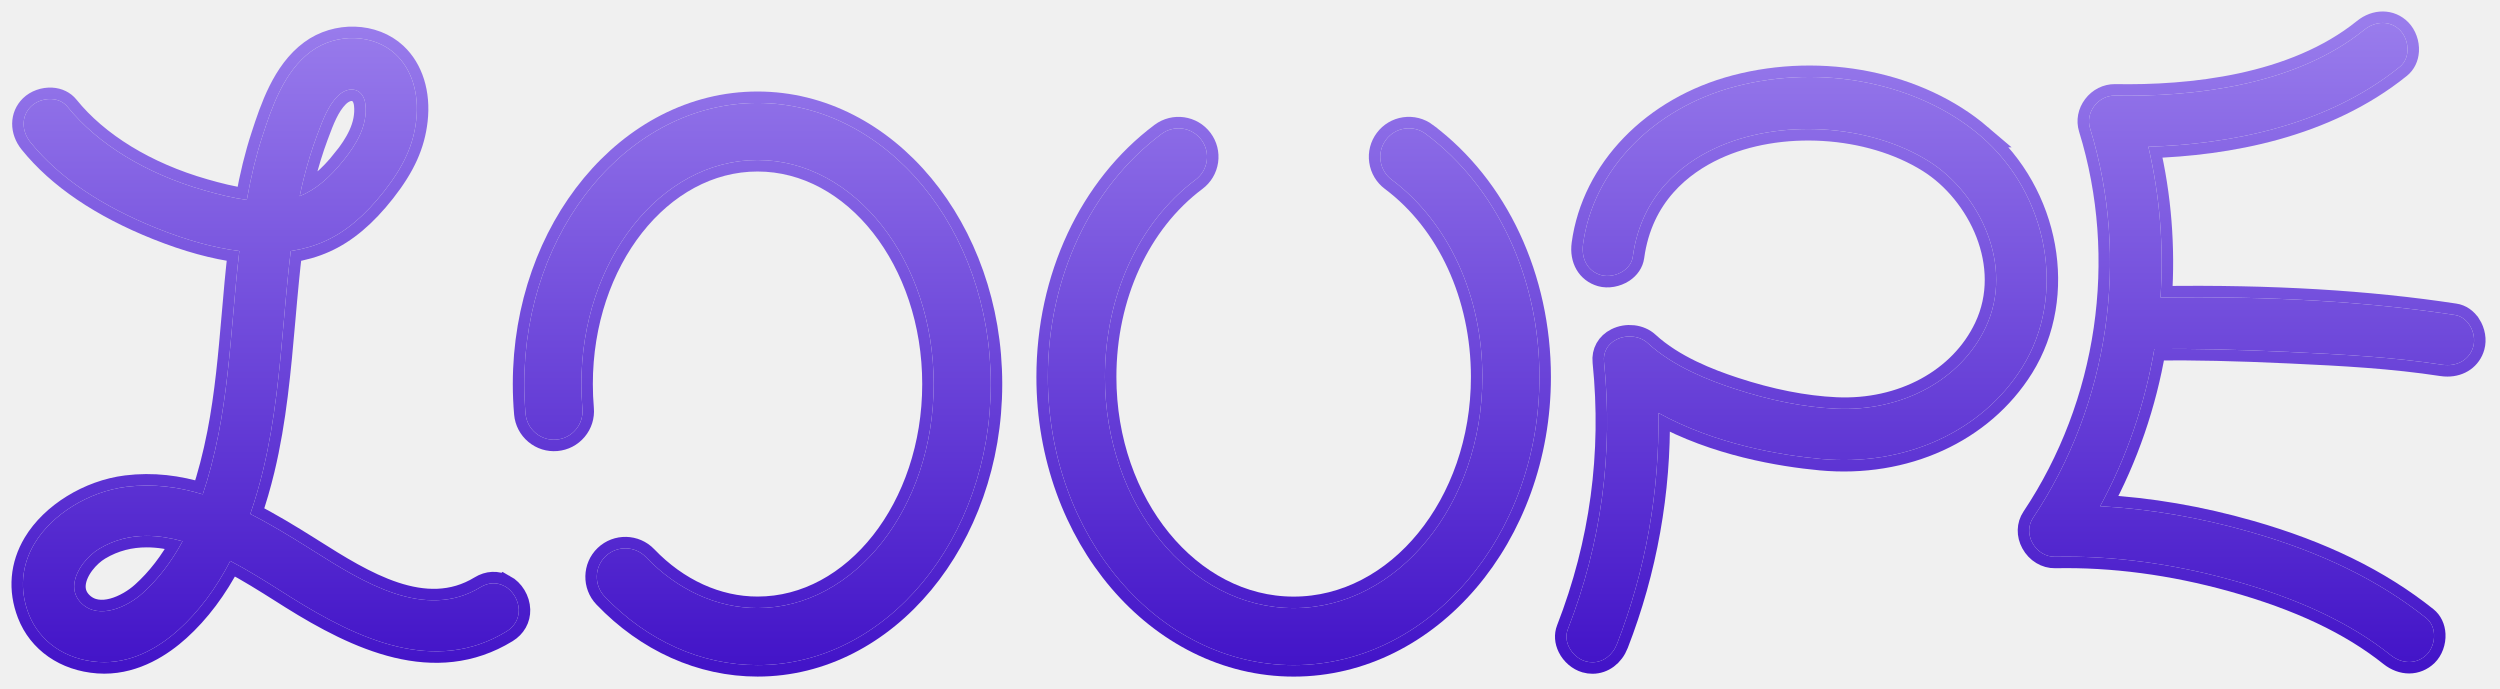
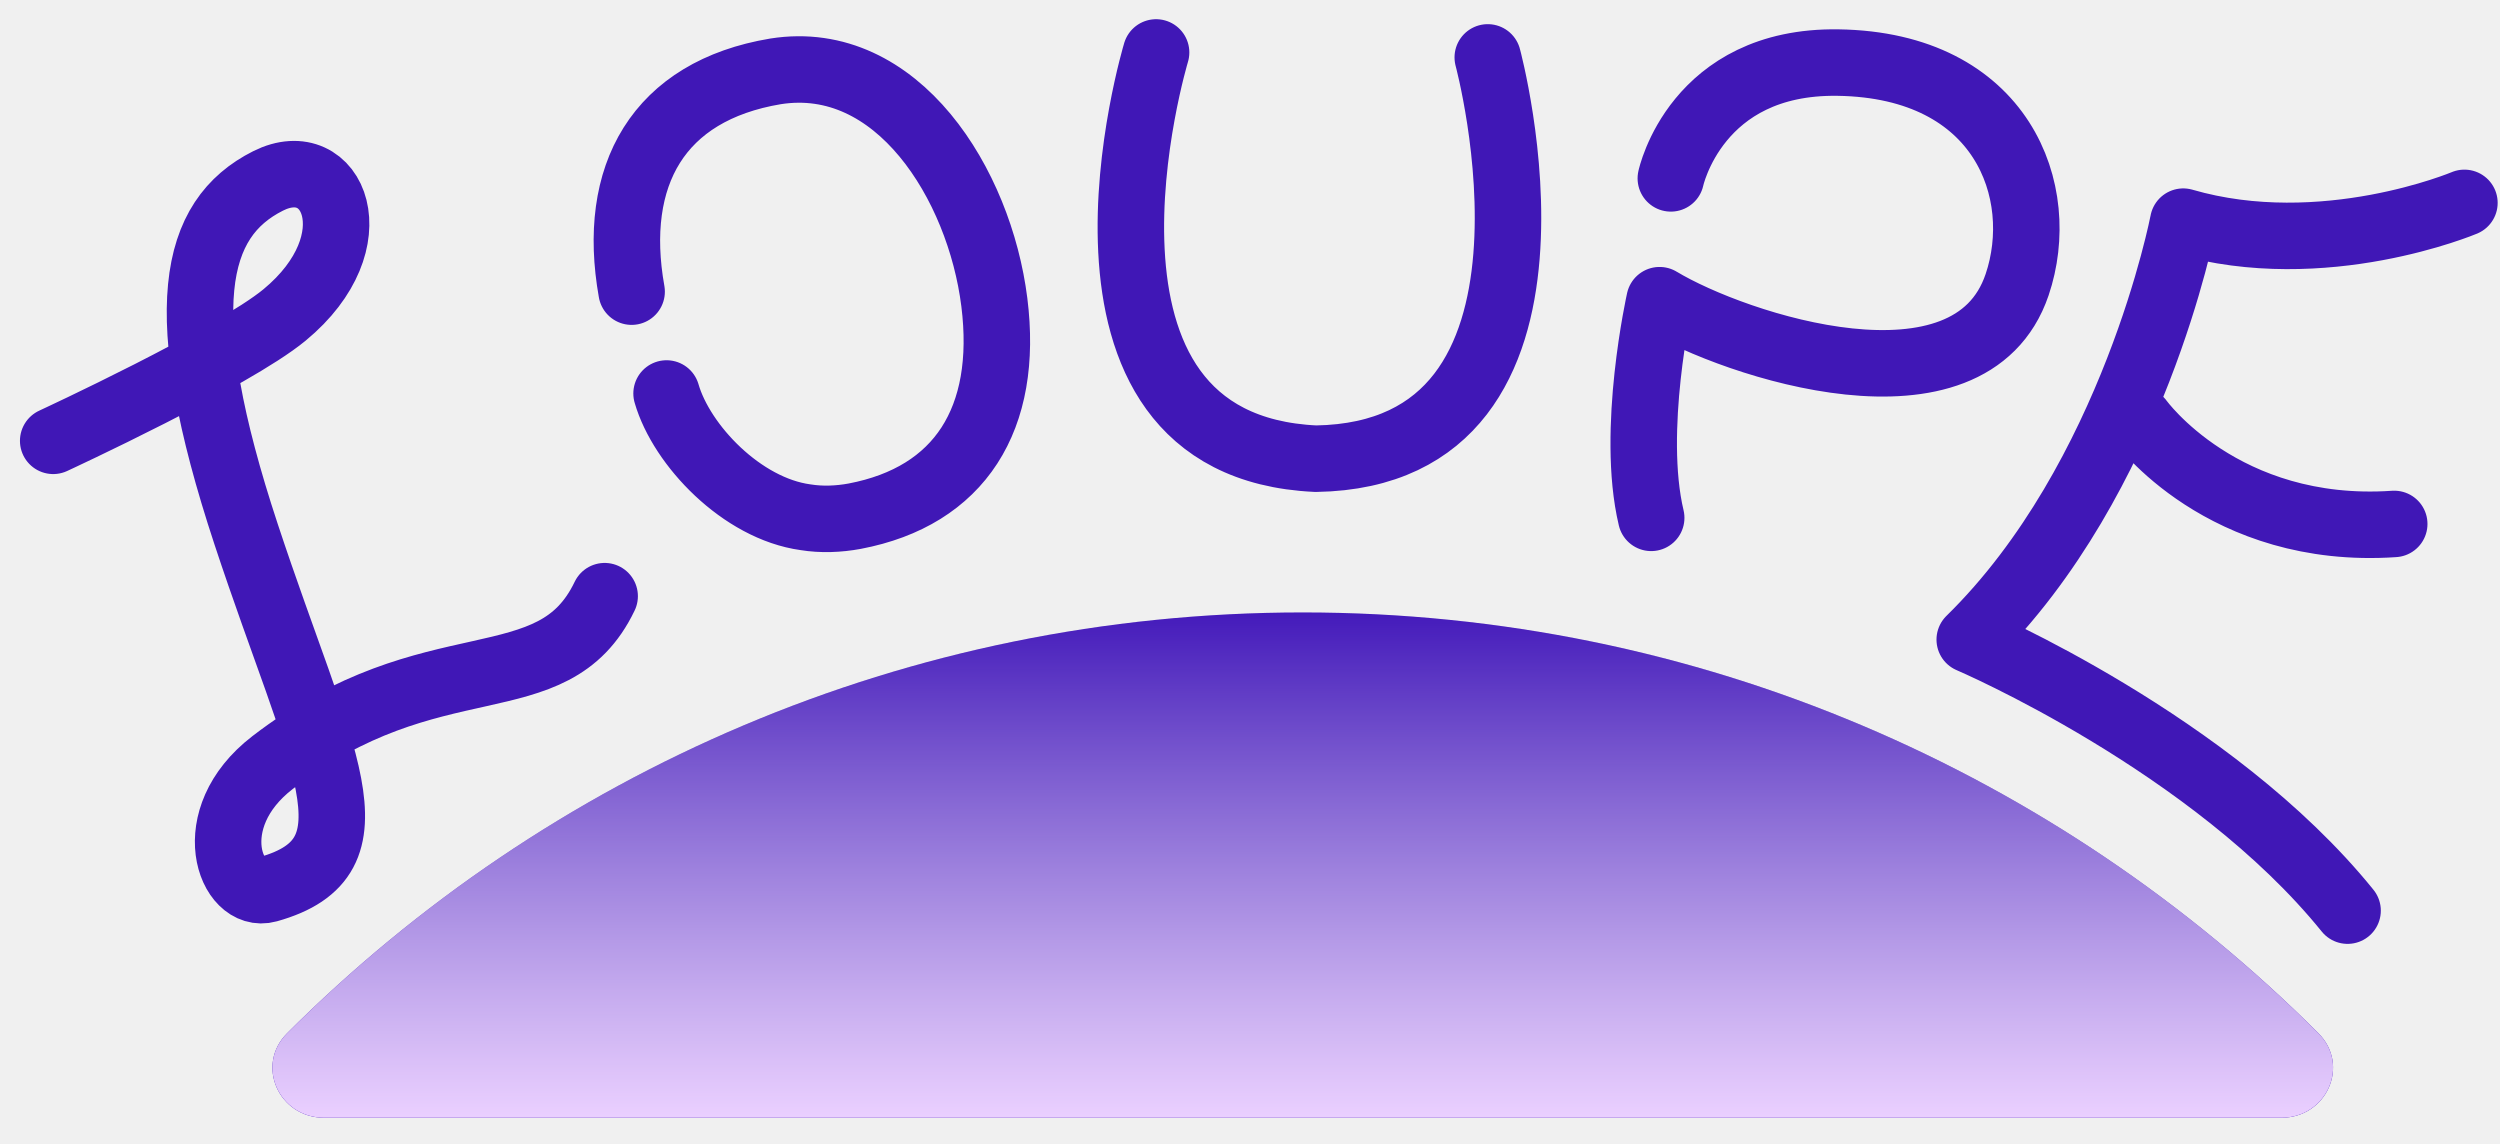
- <svg xmlns="http://www.w3.org/2000/svg" width="109" height="30" viewBox="0 0 109 30" fill="none">
-   <mask id="path-1-outside-1_2117_31" maskUnits="userSpaceOnUse" x="0" y="0" width="109" height="30" fill="black">
-     <rect fill="white" width="109" height="30" />
-     <path d="M62.171 5.842C61.904 5.643 61.577 5.56 61.247 5.607C60.919 5.654 60.628 5.827 60.429 6.094C60.23 6.36 60.146 6.687 60.194 7.017C60.241 7.345 60.414 7.636 60.68 7.836C63.155 9.688 64.632 12.903 64.632 16.438C64.632 21.992 60.94 26.512 56.404 26.512C51.867 26.512 48.175 21.992 48.175 16.438C48.175 12.903 49.652 9.688 52.127 7.836C52.393 7.636 52.566 7.345 52.614 7.017C52.661 6.688 52.578 6.36 52.379 6.094C51.968 5.544 51.187 5.432 50.637 5.844C47.537 8.163 45.687 12.124 45.687 16.438C45.687 23.365 50.495 29 56.404 29C62.312 29 67.12 23.365 67.12 16.438C67.12 12.123 65.27 8.163 62.171 5.844V5.842Z" />
-     <path d="M107.672 14.175C107.514 13.928 107.285 13.77 107.028 13.732C103.242 13.155 99.035 12.906 94.197 12.972C94.347 10.775 94.175 8.556 93.668 6.398C97.104 6.291 101.382 5.536 104.628 2.917C104.83 2.754 104.95 2.508 104.967 2.221C104.987 1.889 104.862 1.545 104.644 1.321C104.231 0.899 103.585 0.893 103.074 1.306C100.006 3.78 95.473 4.228 92.208 4.167C91.865 4.165 91.529 4.33 91.31 4.622C91.092 4.911 91.025 5.264 91.126 5.591C92.88 11.272 91.951 17.624 88.64 22.581C88.426 22.902 88.416 23.31 88.614 23.671C88.821 24.052 89.202 24.283 89.605 24.275C92.11 24.224 94.708 24.57 97.326 25.298C100.232 26.106 102.492 27.173 104.231 28.561C104.485 28.762 104.766 28.863 105.039 28.863C105.311 28.863 105.584 28.757 105.798 28.548C106.015 28.334 106.141 27.993 106.124 27.659C106.109 27.365 105.988 27.112 105.784 26.949C103.727 25.308 101.216 24.08 98.108 23.192C95.909 22.563 93.716 22.188 91.565 22.071C92.728 19.932 93.521 17.608 93.929 15.217C95.637 15.197 97.491 15.239 99.828 15.347C102.193 15.456 104.327 15.573 106.477 15.902C106.557 15.914 106.634 15.919 106.71 15.919C107.254 15.919 107.69 15.616 107.833 15.117C107.918 14.822 107.857 14.461 107.674 14.176L107.672 14.175Z" />
-     <path d="M86.352 5.924C83.656 3.62 79.464 2.773 75.672 3.768C72.072 4.712 69.462 7.409 69.021 10.642C68.932 11.301 69.24 11.833 69.806 11.995C70.101 12.079 70.476 12.013 70.761 11.828C71.003 11.668 71.156 11.442 71.191 11.189C71.557 8.499 73.336 7.139 74.765 6.471C77.57 5.16 81.497 5.398 84.103 7.035C86.288 8.407 87.854 11.566 86.574 14.276C85.494 16.564 82.931 17.954 80.044 17.819C78.667 17.754 77.174 17.459 75.603 16.942C74.529 16.588 72.971 15.997 71.84 14.958C71.497 14.643 70.924 14.579 70.477 14.803C70.095 14.994 69.891 15.358 69.935 15.774C70.345 19.771 69.815 23.695 68.357 27.439C68.262 27.682 68.281 27.957 68.409 28.214C68.556 28.512 68.833 28.749 69.132 28.834C69.233 28.863 69.334 28.876 69.432 28.876C69.891 28.876 70.309 28.574 70.504 28.07C71.749 24.873 72.361 21.433 72.306 18.003C74.79 19.379 77.66 19.849 79.381 20.01C83.051 20.353 86.422 18.818 88.175 16.005C90.119 12.888 89.317 8.46 86.351 5.924H86.352Z" />
-     <path d="M33.028 4.49C27.42 4.49 22.858 9.987 22.858 16.744C22.858 17.175 22.877 17.609 22.914 18.035C22.943 18.366 23.1 18.667 23.355 18.881C23.61 19.095 23.932 19.196 24.262 19.167C24.593 19.138 24.893 18.983 25.107 18.728C25.321 18.474 25.423 18.15 25.394 17.819C25.363 17.465 25.348 17.103 25.348 16.744C25.348 11.359 28.793 6.978 33.029 6.978C37.264 6.978 40.709 11.359 40.709 16.744C40.709 22.13 37.264 26.51 33.029 26.51C31.262 26.51 29.534 25.721 28.164 24.291C27.69 23.796 26.9 23.778 26.404 24.252C25.909 24.726 25.892 25.516 26.366 26.012C28.21 27.939 30.576 28.999 33.029 28.999C38.636 28.999 43.198 23.502 43.198 16.744C43.198 9.987 38.636 4.49 33.029 4.49H33.028Z" />
-     <path d="M21.994 25.555C21.664 25.376 21.292 25.392 20.949 25.602C18.526 27.084 15.813 25.373 13.633 23.997L13.467 23.892C12.617 23.358 11.77 22.844 10.913 22.409C11.124 21.801 11.312 21.155 11.477 20.473C11.993 18.328 12.19 16.104 12.379 13.951C12.43 13.368 12.483 12.764 12.542 12.172C12.579 11.795 12.623 11.383 12.677 10.945C13.206 10.864 13.699 10.724 14.155 10.52C15.067 10.114 15.914 9.401 16.745 8.343C17.608 7.242 18.027 6.314 18.148 5.238C18.279 4.069 17.952 3.023 17.25 2.366C16.296 1.473 14.672 1.42 13.555 2.247C12.361 3.129 11.834 4.739 11.449 5.915C11.172 6.759 10.95 7.659 10.761 8.717C10.127 8.628 9.49 8.467 8.901 8.297C6.37 7.573 4.255 6.28 2.946 4.658C2.783 4.456 2.537 4.336 2.252 4.32C1.92 4.301 1.575 4.423 1.351 4.642C0.929 5.055 0.923 5.701 1.336 6.212C2.557 7.725 4.418 8.988 6.867 9.965C8.158 10.48 9.349 10.807 10.435 10.946C10.326 11.878 10.243 12.818 10.165 13.733C10.017 15.434 9.865 17.194 9.532 18.896C9.341 19.867 9.111 20.752 8.84 21.553C7.769 21.225 6.666 21.081 5.508 21.225C3.877 21.429 2.269 22.421 1.508 23.692C0.934 24.651 0.845 25.713 1.249 26.762C1.716 27.972 2.845 28.757 4.271 28.862C4.363 28.868 4.455 28.872 4.546 28.872C5.922 28.872 7.06 28.115 7.789 27.457C8.662 26.668 9.415 25.666 10.041 24.457C10.832 24.873 11.585 25.348 12.263 25.776C12.414 25.871 12.56 25.964 12.703 26.054C15.588 27.858 18.958 29.444 22.087 27.529C22.435 27.317 22.629 26.972 22.619 26.584C22.608 26.163 22.357 25.749 21.997 25.552L21.994 25.555ZM15.008 6.951C14.364 7.766 13.737 8.286 13.067 8.552C13.119 8.302 13.176 8.051 13.238 7.801C13.405 7.131 13.601 6.494 13.821 5.907L13.852 5.825C14.065 5.253 14.307 4.604 14.722 4.193C14.912 4.003 15.128 3.903 15.331 3.903C15.396 3.903 15.458 3.913 15.519 3.934C15.745 4.013 15.896 4.236 15.931 4.546C16.04 5.505 15.497 6.335 15.009 6.952L15.008 6.951ZM6.217 25.863C5.569 26.447 4.325 27.047 3.558 26.309C3.311 26.07 3.204 25.779 3.242 25.444C3.312 24.831 3.842 24.216 4.328 23.925C4.99 23.529 5.687 23.365 6.396 23.365C6.914 23.365 7.438 23.452 7.96 23.599C7.466 24.51 6.887 25.261 6.217 25.863Z" />
-   </mask>
-   <path d="M62.171 5.842C61.904 5.643 61.577 5.56 61.247 5.607C60.919 5.654 60.628 5.827 60.429 6.094C60.23 6.36 60.146 6.687 60.194 7.017C60.241 7.345 60.414 7.636 60.68 7.836C63.155 9.688 64.632 12.903 64.632 16.438C64.632 21.992 60.94 26.512 56.404 26.512C51.867 26.512 48.175 21.992 48.175 16.438C48.175 12.903 49.652 9.688 52.127 7.836C52.393 7.636 52.566 7.345 52.614 7.017C52.661 6.688 52.578 6.36 52.379 6.094C51.968 5.544 51.187 5.432 50.637 5.844C47.537 8.163 45.687 12.124 45.687 16.438C45.687 23.365 50.495 29 56.404 29C62.312 29 67.12 23.365 67.12 16.438C67.12 12.123 65.27 8.163 62.171 5.844V5.842Z" fill="url(#paint0_linear_2117_31)" />
-   <path d="M107.672 14.175C107.514 13.928 107.285 13.77 107.028 13.732C103.242 13.155 99.035 12.906 94.197 12.972C94.347 10.775 94.175 8.556 93.668 6.398C97.104 6.291 101.382 5.536 104.628 2.917C104.83 2.754 104.95 2.508 104.967 2.221C104.987 1.889 104.862 1.545 104.644 1.321C104.231 0.899 103.585 0.893 103.074 1.306C100.006 3.78 95.473 4.228 92.208 4.167C91.865 4.165 91.529 4.33 91.31 4.622C91.092 4.911 91.025 5.264 91.126 5.591C92.88 11.272 91.951 17.624 88.64 22.581C88.426 22.902 88.416 23.31 88.614 23.671C88.821 24.052 89.202 24.283 89.605 24.275C92.11 24.224 94.708 24.57 97.326 25.298C100.232 26.106 102.492 27.173 104.231 28.561C104.485 28.762 104.766 28.863 105.039 28.863C105.311 28.863 105.584 28.757 105.798 28.548C106.015 28.334 106.141 27.993 106.124 27.659C106.109 27.365 105.988 27.112 105.784 26.949C103.727 25.308 101.216 24.08 98.108 23.192C95.909 22.563 93.716 22.188 91.565 22.071C92.728 19.932 93.521 17.608 93.929 15.217C95.637 15.197 97.491 15.239 99.828 15.347C102.193 15.456 104.327 15.573 106.477 15.902C106.557 15.914 106.634 15.919 106.71 15.919C107.254 15.919 107.69 15.616 107.833 15.117C107.918 14.822 107.857 14.461 107.674 14.176L107.672 14.175Z" fill="url(#paint1_linear_2117_31)" />
-   <path d="M86.352 5.924C83.656 3.62 79.464 2.773 75.672 3.768C72.072 4.712 69.462 7.409 69.021 10.642C68.932 11.301 69.24 11.833 69.806 11.995C70.101 12.079 70.476 12.013 70.761 11.828C71.003 11.668 71.156 11.442 71.191 11.189C71.557 8.499 73.336 7.139 74.765 6.471C77.57 5.16 81.497 5.398 84.103 7.035C86.288 8.407 87.854 11.566 86.574 14.276C85.494 16.564 82.931 17.954 80.044 17.819C78.667 17.754 77.174 17.459 75.603 16.942C74.529 16.588 72.971 15.997 71.84 14.958C71.497 14.643 70.924 14.579 70.477 14.803C70.095 14.994 69.891 15.358 69.935 15.774C70.345 19.771 69.815 23.695 68.357 27.439C68.262 27.682 68.281 27.957 68.409 28.214C68.556 28.512 68.833 28.749 69.132 28.834C69.233 28.863 69.334 28.876 69.432 28.876C69.891 28.876 70.309 28.574 70.504 28.07C71.749 24.873 72.361 21.433 72.306 18.003C74.79 19.379 77.66 19.849 79.381 20.01C83.051 20.353 86.422 18.818 88.175 16.005C90.119 12.888 89.317 8.46 86.351 5.924H86.352Z" fill="url(#paint2_linear_2117_31)" />
-   <path d="M33.028 4.49C27.42 4.49 22.858 9.987 22.858 16.744C22.858 17.175 22.877 17.609 22.914 18.035C22.943 18.366 23.1 18.667 23.355 18.881C23.61 19.095 23.932 19.196 24.262 19.167C24.593 19.138 24.893 18.983 25.107 18.728C25.321 18.474 25.423 18.15 25.394 17.819C25.363 17.465 25.348 17.103 25.348 16.744C25.348 11.359 28.793 6.978 33.029 6.978C37.264 6.978 40.709 11.359 40.709 16.744C40.709 22.13 37.264 26.51 33.029 26.51C31.262 26.51 29.534 25.721 28.164 24.291C27.69 23.796 26.9 23.778 26.404 24.252C25.909 24.726 25.892 25.516 26.366 26.012C28.21 27.939 30.576 28.999 33.029 28.999C38.636 28.999 43.198 23.502 43.198 16.744C43.198 9.987 38.636 4.49 33.029 4.49H33.028Z" fill="url(#paint3_linear_2117_31)" />
-   <path d="M21.994 25.555C21.664 25.376 21.292 25.392 20.949 25.602C18.526 27.084 15.813 25.373 13.633 23.997L13.467 23.892C12.617 23.358 11.77 22.844 10.913 22.409C11.124 21.801 11.312 21.155 11.477 20.473C11.993 18.328 12.19 16.104 12.379 13.951C12.43 13.368 12.483 12.764 12.542 12.172C12.579 11.795 12.623 11.383 12.677 10.945C13.206 10.864 13.699 10.724 14.155 10.52C15.067 10.114 15.914 9.401 16.745 8.343C17.608 7.242 18.027 6.314 18.148 5.238C18.279 4.069 17.952 3.023 17.25 2.366C16.296 1.473 14.672 1.42 13.555 2.247C12.361 3.129 11.834 4.739 11.449 5.915C11.172 6.759 10.95 7.659 10.761 8.717C10.127 8.628 9.49 8.467 8.901 8.297C6.37 7.573 4.255 6.28 2.946 4.658C2.783 4.456 2.537 4.336 2.252 4.32C1.92 4.301 1.575 4.423 1.351 4.642C0.929 5.055 0.923 5.701 1.336 6.212C2.557 7.725 4.418 8.988 6.867 9.965C8.158 10.48 9.349 10.807 10.435 10.946C10.326 11.878 10.243 12.818 10.165 13.733C10.017 15.434 9.865 17.194 9.532 18.896C9.341 19.867 9.111 20.752 8.84 21.553C7.769 21.225 6.666 21.081 5.508 21.225C3.877 21.429 2.269 22.421 1.508 23.692C0.934 24.651 0.845 25.713 1.249 26.762C1.716 27.972 2.845 28.757 4.271 28.862C4.363 28.868 4.455 28.872 4.546 28.872C5.922 28.872 7.06 28.115 7.789 27.457C8.662 26.668 9.415 25.666 10.041 24.457C10.832 24.873 11.585 25.348 12.263 25.776C12.414 25.871 12.56 25.964 12.703 26.054C15.588 27.858 18.958 29.444 22.087 27.529C22.435 27.317 22.629 26.972 22.619 26.584C22.608 26.163 22.357 25.749 21.997 25.552L21.994 25.555ZM15.008 6.951C14.364 7.766 13.737 8.286 13.067 8.552C13.119 8.302 13.176 8.051 13.238 7.801C13.405 7.131 13.601 6.494 13.821 5.907L13.852 5.825C14.065 5.253 14.307 4.604 14.722 4.193C14.912 4.003 15.128 3.903 15.331 3.903C15.396 3.903 15.458 3.913 15.519 3.934C15.745 4.013 15.896 4.236 15.931 4.546C16.04 5.505 15.497 6.335 15.009 6.952L15.008 6.951ZM6.217 25.863C5.569 26.447 4.325 27.047 3.558 26.309C3.311 26.07 3.204 25.779 3.242 25.444C3.312 24.831 3.842 24.216 4.328 23.925C4.99 23.529 5.687 23.365 6.396 23.365C6.914 23.365 7.438 23.452 7.96 23.599C7.466 24.51 6.887 25.261 6.217 25.863Z" fill="url(#paint4_linear_2117_31)" />
-   <path d="M62.171 5.842C61.904 5.643 61.577 5.56 61.247 5.607C60.919 5.654 60.628 5.827 60.429 6.094C60.23 6.36 60.146 6.687 60.194 7.017C60.241 7.345 60.414 7.636 60.68 7.836C63.155 9.688 64.632 12.903 64.632 16.438C64.632 21.992 60.94 26.512 56.404 26.512C51.867 26.512 48.175 21.992 48.175 16.438C48.175 12.903 49.652 9.688 52.127 7.836C52.393 7.636 52.566 7.345 52.614 7.017C52.661 6.688 52.578 6.36 52.379 6.094C51.968 5.544 51.187 5.432 50.637 5.844C47.537 8.163 45.687 12.124 45.687 16.438C45.687 23.365 50.495 29 56.404 29C62.312 29 67.12 23.365 67.12 16.438C67.12 12.123 65.27 8.163 62.171 5.844V5.842Z" stroke="url(#paint5_linear_2117_31)" mask="url(#path-1-outside-1_2117_31)" />
-   <path d="M107.672 14.175C107.514 13.928 107.285 13.77 107.028 13.732C103.242 13.155 99.035 12.906 94.197 12.972C94.347 10.775 94.175 8.556 93.668 6.398C97.104 6.291 101.382 5.536 104.628 2.917C104.83 2.754 104.95 2.508 104.967 2.221C104.987 1.889 104.862 1.545 104.644 1.321C104.231 0.899 103.585 0.893 103.074 1.306C100.006 3.78 95.473 4.228 92.208 4.167C91.865 4.165 91.529 4.33 91.31 4.622C91.092 4.911 91.025 5.264 91.126 5.591C92.88 11.272 91.951 17.624 88.64 22.581C88.426 22.902 88.416 23.31 88.614 23.671C88.821 24.052 89.202 24.283 89.605 24.275C92.11 24.224 94.708 24.57 97.326 25.298C100.232 26.106 102.492 27.173 104.231 28.561C104.485 28.762 104.766 28.863 105.039 28.863C105.311 28.863 105.584 28.757 105.798 28.548C106.015 28.334 106.141 27.993 106.124 27.659C106.109 27.365 105.988 27.112 105.784 26.949C103.727 25.308 101.216 24.08 98.108 23.192C95.909 22.563 93.716 22.188 91.565 22.071C92.728 19.932 93.521 17.608 93.929 15.217C95.637 15.197 97.491 15.239 99.828 15.347C102.193 15.456 104.327 15.573 106.477 15.902C106.557 15.914 106.634 15.919 106.71 15.919C107.254 15.919 107.69 15.616 107.833 15.117C107.918 14.822 107.857 14.461 107.674 14.176L107.672 14.175Z" stroke="url(#paint6_linear_2117_31)" mask="url(#path-1-outside-1_2117_31)" />
-   <path d="M86.352 5.924C83.656 3.62 79.464 2.773 75.672 3.768C72.072 4.712 69.462 7.409 69.021 10.642C68.932 11.301 69.24 11.833 69.806 11.995C70.101 12.079 70.476 12.013 70.761 11.828C71.003 11.668 71.156 11.442 71.191 11.189C71.557 8.499 73.336 7.139 74.765 6.471C77.57 5.16 81.497 5.398 84.103 7.035C86.288 8.407 87.854 11.566 86.574 14.276C85.494 16.564 82.931 17.954 80.044 17.819C78.667 17.754 77.174 17.459 75.603 16.942C74.529 16.588 72.971 15.997 71.84 14.958C71.497 14.643 70.924 14.579 70.477 14.803C70.095 14.994 69.891 15.358 69.935 15.774C70.345 19.771 69.815 23.695 68.357 27.439C68.262 27.682 68.281 27.957 68.409 28.214C68.556 28.512 68.833 28.749 69.132 28.834C69.233 28.863 69.334 28.876 69.432 28.876C69.891 28.876 70.309 28.574 70.504 28.07C71.749 24.873 72.361 21.433 72.306 18.003C74.79 19.379 77.66 19.849 79.381 20.01C83.051 20.353 86.422 18.818 88.175 16.005C90.119 12.888 89.317 8.46 86.351 5.924H86.352Z" stroke="url(#paint7_linear_2117_31)" mask="url(#path-1-outside-1_2117_31)" />
-   <path d="M33.028 4.49C27.42 4.49 22.858 9.987 22.858 16.744C22.858 17.175 22.877 17.609 22.914 18.035C22.943 18.366 23.1 18.667 23.355 18.881C23.61 19.095 23.932 19.196 24.262 19.167C24.593 19.138 24.893 18.983 25.107 18.728C25.321 18.474 25.423 18.15 25.394 17.819C25.363 17.465 25.348 17.103 25.348 16.744C25.348 11.359 28.793 6.978 33.029 6.978C37.264 6.978 40.709 11.359 40.709 16.744C40.709 22.13 37.264 26.51 33.029 26.51C31.262 26.51 29.534 25.721 28.164 24.291C27.69 23.796 26.9 23.778 26.404 24.252C25.909 24.726 25.892 25.516 26.366 26.012C28.21 27.939 30.576 28.999 33.029 28.999C38.636 28.999 43.198 23.502 43.198 16.744C43.198 9.987 38.636 4.49 33.029 4.49H33.028Z" stroke="url(#paint8_linear_2117_31)" mask="url(#path-1-outside-1_2117_31)" />
-   <path d="M21.994 25.555C21.664 25.376 21.292 25.392 20.949 25.602C18.526 27.084 15.813 25.373 13.633 23.997L13.467 23.892C12.617 23.358 11.77 22.844 10.913 22.409C11.124 21.801 11.312 21.155 11.477 20.473C11.993 18.328 12.19 16.104 12.379 13.951C12.43 13.368 12.483 12.764 12.542 12.172C12.579 11.795 12.623 11.383 12.677 10.945C13.206 10.864 13.699 10.724 14.155 10.52C15.067 10.114 15.914 9.401 16.745 8.343C17.608 7.242 18.027 6.314 18.148 5.238C18.279 4.069 17.952 3.023 17.25 2.366C16.296 1.473 14.672 1.42 13.555 2.247C12.361 3.129 11.834 4.739 11.449 5.915C11.172 6.759 10.95 7.659 10.761 8.717C10.127 8.628 9.49 8.467 8.901 8.297C6.37 7.573 4.255 6.28 2.946 4.658C2.783 4.456 2.537 4.336 2.252 4.32C1.92 4.301 1.575 4.423 1.351 4.642C0.929 5.055 0.923 5.701 1.336 6.212C2.557 7.725 4.418 8.988 6.867 9.965C8.158 10.48 9.349 10.807 10.435 10.946C10.326 11.878 10.243 12.818 10.165 13.733C10.017 15.434 9.865 17.194 9.532 18.896C9.341 19.867 9.111 20.752 8.84 21.553C7.769 21.225 6.666 21.081 5.508 21.225C3.877 21.429 2.269 22.421 1.508 23.692C0.934 24.651 0.845 25.713 1.249 26.762C1.716 27.972 2.845 28.757 4.271 28.862C4.363 28.868 4.455 28.872 4.546 28.872C5.922 28.872 7.06 28.115 7.789 27.457C8.662 26.668 9.415 25.666 10.041 24.457C10.832 24.873 11.585 25.348 12.263 25.776C12.414 25.871 12.56 25.964 12.703 26.054C15.588 27.858 18.958 29.444 22.087 27.529C22.435 27.317 22.629 26.972 22.619 26.584C22.608 26.163 22.357 25.749 21.997 25.552L21.994 25.555ZM15.008 6.951C14.364 7.766 13.737 8.286 13.067 8.552C13.119 8.302 13.176 8.051 13.238 7.801C13.405 7.131 13.601 6.494 13.821 5.907L13.852 5.825C14.065 5.253 14.307 4.604 14.722 4.193C14.912 4.003 15.128 3.903 15.331 3.903C15.396 3.903 15.458 3.913 15.519 3.934C15.745 4.013 15.896 4.236 15.931 4.546C16.04 5.505 15.497 6.335 15.009 6.952L15.008 6.951ZM6.217 25.863C5.569 26.447 4.325 27.047 3.558 26.309C3.311 26.07 3.204 25.779 3.242 25.444C3.312 24.831 3.842 24.216 4.328 23.925C4.99 23.529 5.687 23.365 6.396 23.365C6.914 23.365 7.438 23.452 7.96 23.599C7.466 24.51 6.887 25.261 6.217 25.863Z" stroke="url(#paint9_linear_2117_31)" mask="url(#path-1-outside-1_2117_31)" />
+ <svg xmlns="http://www.w3.org/2000/svg" width="94" height="43" viewBox="0 0 94 43" fill="none">
+   <path d="M2 16.575C2 16.575 8.745 13.455 10.697 11.844C14.054 9.073 12.533 5.569 10.079 6.803C7.262 8.219 6.461 11.63 9.255 20.091C12.05 28.553 14.437 32.219 10.077 33.437C8.661 33.833 7.494 30.794 10.248 28.673C16.284 24.026 20.78 26.495 22.735 22.416M55.94 2.158C55.94 2.158 59.971 17.081 49.478 17.247C38.995 16.768 43.469 1.972 43.469 1.972M23.749 10.966C22.968 6.589 24.75 3.42 29.162 2.683C33.734 1.963 36.829 6.914 37.387 11.364C37.937 15.748 36.088 18.658 32.136 19.409C31.531 19.521 30.892 19.547 30.285 19.448C27.897 19.12 25.627 16.747 25.063 14.795M62.823 6.707C62.823 6.707 63.762 2.273 69.107 2.353C75.297 2.445 77.022 7.225 75.843 10.707C74.078 15.913 65.245 13.002 62.4 11.287C62.4 11.287 61.303 16.191 62.085 19.471M92.662 7.628C92.662 7.628 87.362 9.865 82.09 8.334C82.09 8.334 80.238 17.998 74.062 24.049C74.062 24.049 83.181 27.942 88.269 34.24M80.462 15.812C80.462 15.812 83.574 20.142 90.023 19.7" stroke="#4017B6" stroke-width="2.5" stroke-linecap="round" stroke-linejoin="round" />
+   <path d="M87.169 38.847C88.376 40.053 87.481 42.028 85.775 42.028H12.192C10.486 42.028 9.591 40.053 10.798 38.847C20.57 29.073 34.071 23.028 48.983 23.028C63.896 23.028 77.397 29.073 87.169 38.847Z" fill="#2F00B3" />
+   <path d="M87.169 38.847C88.376 40.053 87.481 42.028 85.775 42.028H12.192C10.486 42.028 9.591 40.053 10.798 38.847C20.57 29.073 34.071 23.028 48.983 23.028C63.896 23.028 77.397 29.073 87.169 38.847Z" fill="url(#paint0_linear_1478_1013)" />
  <defs>
-     <linearGradient id="paint0_linear_2117_31" x1="54.435" y1="1" x2="54.435" y2="29" gradientUnits="userSpaceOnUse">
-       <stop stop-color="#997CEC" />
-       <stop offset="1" stop-color="#4314C8" />
-     </linearGradient>
-     <linearGradient id="paint1_linear_2117_31" x1="54.435" y1="1" x2="54.435" y2="29" gradientUnits="userSpaceOnUse">
-       <stop stop-color="#997CEC" />
-       <stop offset="1" stop-color="#4314C8" />
-     </linearGradient>
-     <linearGradient id="paint2_linear_2117_31" x1="54.435" y1="1" x2="54.435" y2="29" gradientUnits="userSpaceOnUse">
-       <stop stop-color="#997CEC" />
-       <stop offset="1" stop-color="#4314C8" />
-     </linearGradient>
-     <linearGradient id="paint3_linear_2117_31" x1="54.435" y1="1" x2="54.435" y2="29" gradientUnits="userSpaceOnUse">
-       <stop stop-color="#997CEC" />
-       <stop offset="1" stop-color="#4314C8" />
-     </linearGradient>
-     <linearGradient id="paint4_linear_2117_31" x1="54.435" y1="1" x2="54.435" y2="29" gradientUnits="userSpaceOnUse">
-       <stop stop-color="#997CEC" />
-       <stop offset="1" stop-color="#4314C8" />
-     </linearGradient>
-     <linearGradient id="paint5_linear_2117_31" x1="54.435" y1="1" x2="54.435" y2="29" gradientUnits="userSpaceOnUse">
-       <stop stop-color="#997CEC" />
-       <stop offset="1" stop-color="#4314C8" />
-     </linearGradient>
-     <linearGradient id="paint6_linear_2117_31" x1="54.435" y1="1" x2="54.435" y2="29" gradientUnits="userSpaceOnUse">
-       <stop stop-color="#997CEC" />
-       <stop offset="1" stop-color="#4314C8" />
-     </linearGradient>
-     <linearGradient id="paint7_linear_2117_31" x1="54.435" y1="1" x2="54.435" y2="29" gradientUnits="userSpaceOnUse">
-       <stop stop-color="#997CEC" />
-       <stop offset="1" stop-color="#4314C8" />
-     </linearGradient>
-     <linearGradient id="paint8_linear_2117_31" x1="54.435" y1="1" x2="54.435" y2="29" gradientUnits="userSpaceOnUse">
-       <stop stop-color="#997CEC" />
-       <stop offset="1" stop-color="#4314C8" />
-     </linearGradient>
-     <linearGradient id="paint9_linear_2117_31" x1="54.435" y1="1" x2="54.435" y2="29" gradientUnits="userSpaceOnUse">
-       <stop stop-color="#997CEC" />
-       <stop offset="1" stop-color="#4314C8" />
+     <linearGradient id="paint0_linear_1478_1013" x1="48.983" y1="23.028" x2="48.983" y2="41.956" gradientUnits="userSpaceOnUse">
+       <stop stop-color="white" stop-opacity="0.1" />
+       <stop offset="1" stop-color="#EACFFF" />
    </linearGradient>
  </defs>
</svg>
